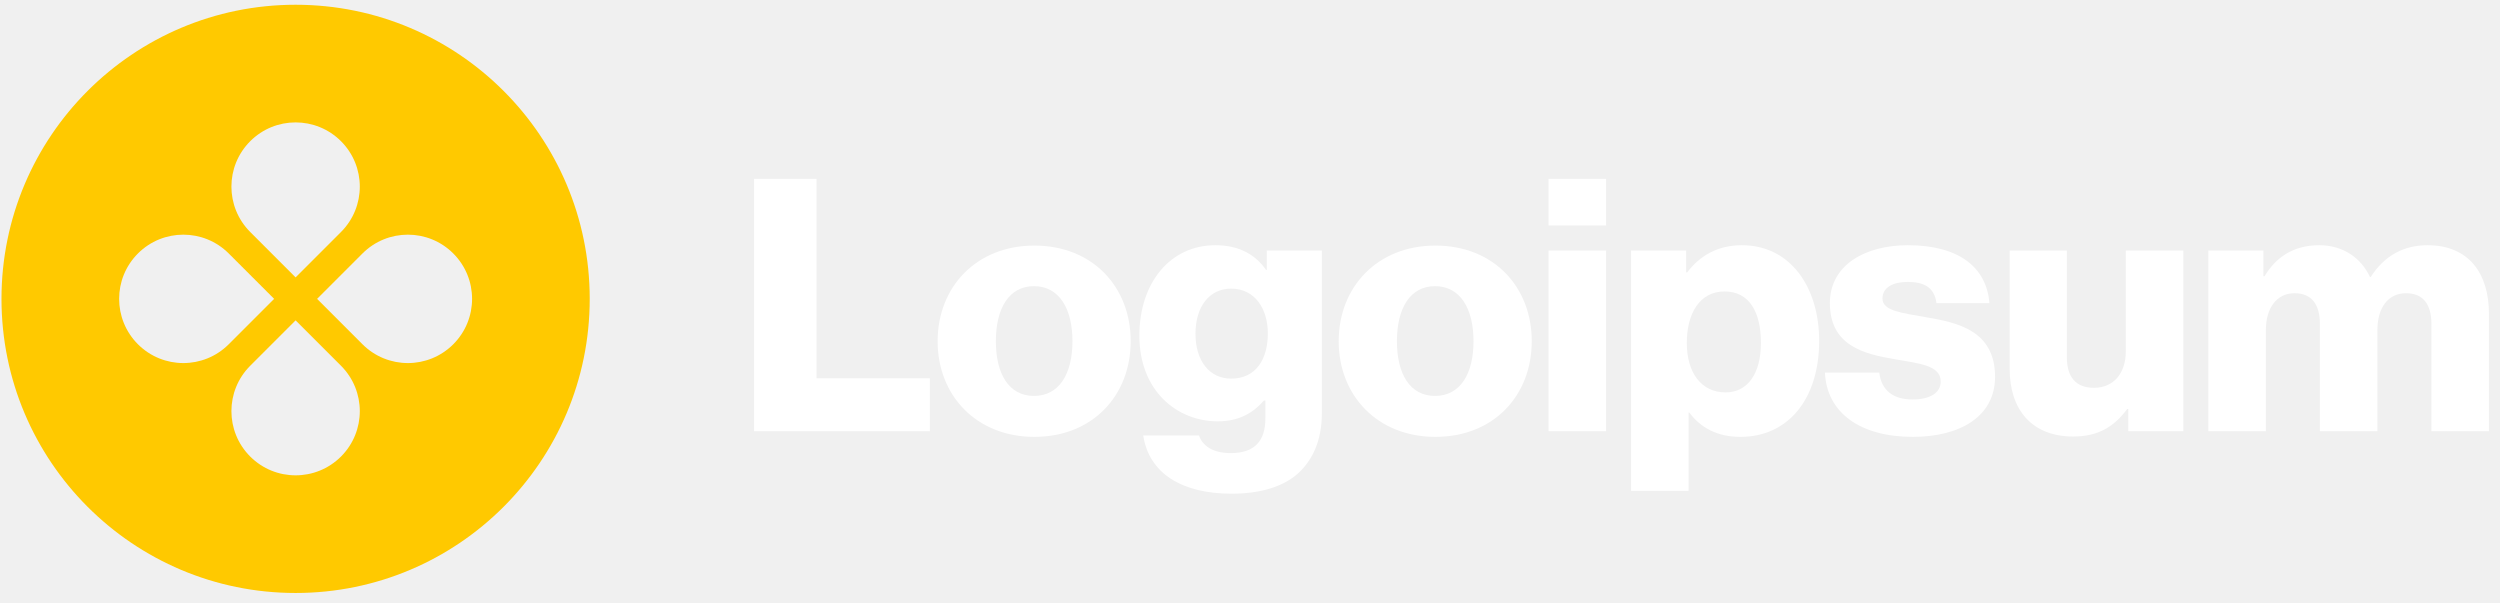
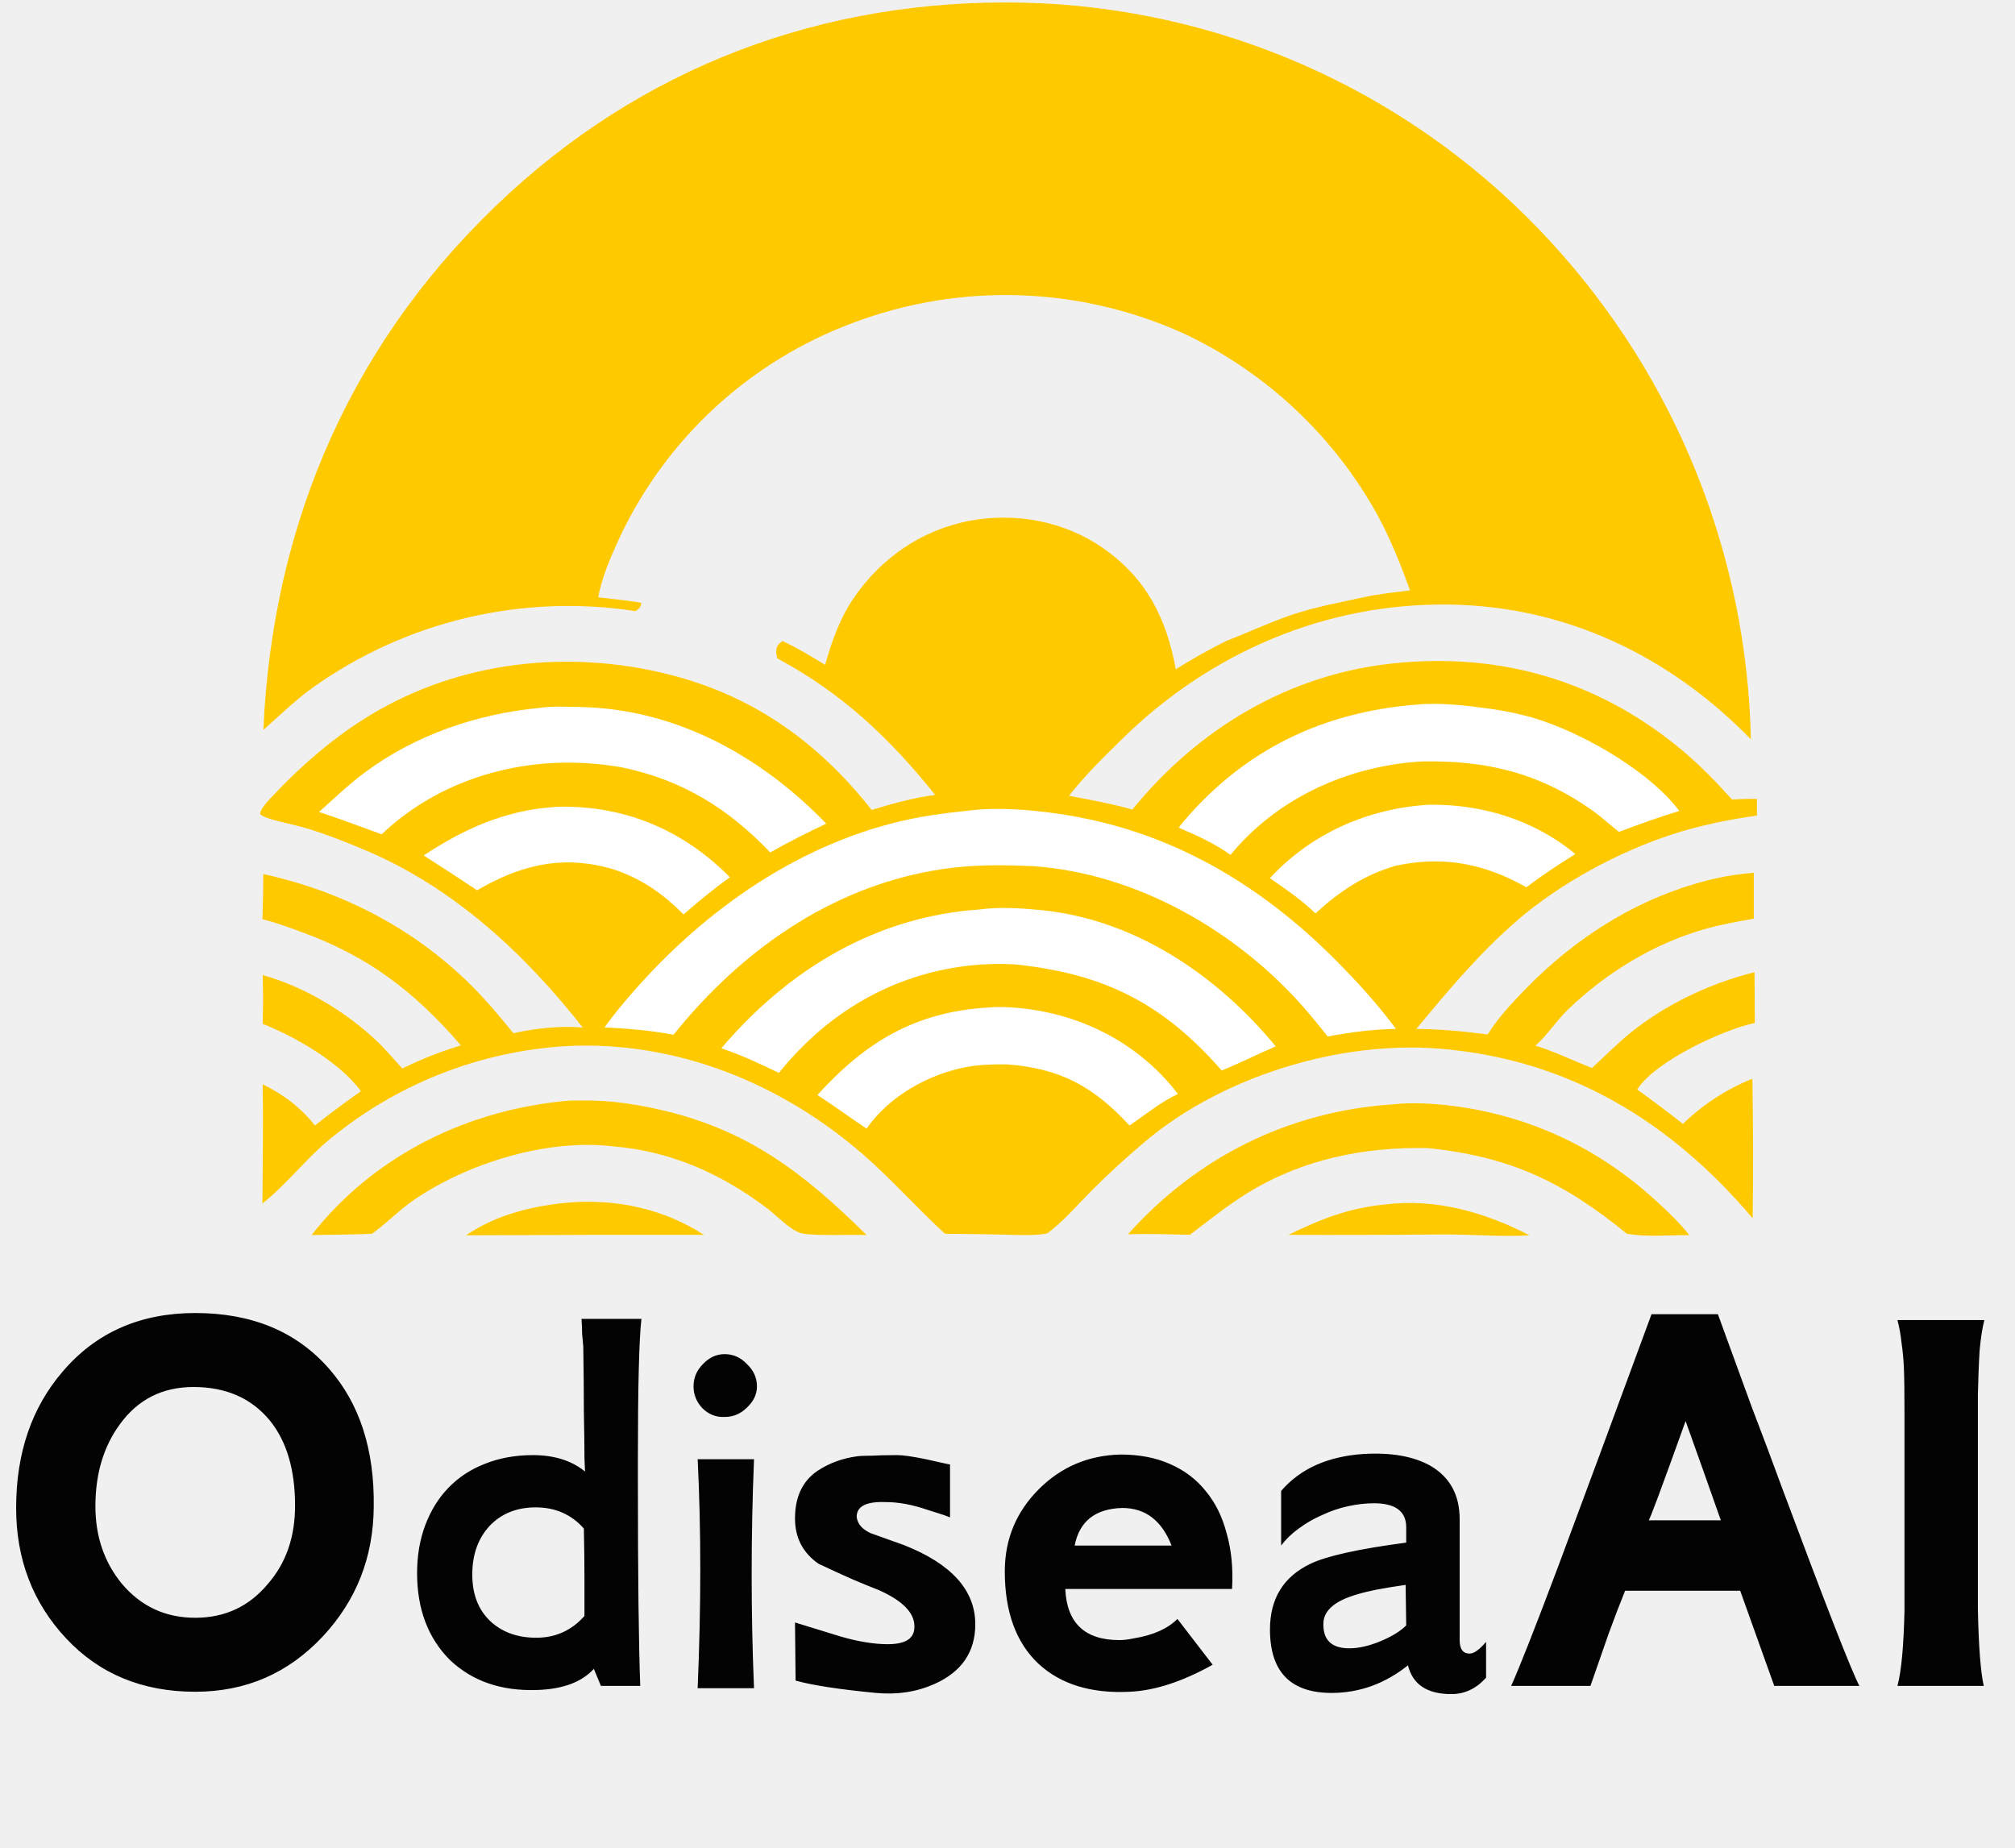
- <svg xmlns="http://www.w3.org/2000/svg" id="logo-52" viewBox="0 0 170 41" fill="none">
-   <path d="M51.278 29.323H63.23V25.723H55.526V12.163H51.278V29.323Z" class="cneutral" fill="#ffffff" />
-   <path d="M70.311 26.923C68.607 26.923 67.719 25.435 67.719 23.203C67.719 20.971 68.607 19.459 70.311 19.459C72.015 19.459 72.927 20.971 72.927 23.203C72.927 25.435 72.015 26.923 70.311 26.923ZM70.335 29.707C74.295 29.707 76.887 26.899 76.887 23.203C76.887 19.507 74.295 16.699 70.335 16.699C66.399 16.699 63.759 19.507 63.759 23.203C63.759 26.899 66.399 29.707 70.335 29.707Z" class="cneutral" fill="#ffffff" />
-   <path d="M83.741 33.571C85.565 33.571 87.173 33.163 88.253 32.203C89.237 31.315 89.885 29.971 89.885 28.123V17.035H86.141V18.355H86.093C85.373 17.323 84.269 16.675 82.637 16.675C79.589 16.675 77.477 19.219 77.477 22.819C77.477 26.587 80.045 28.651 82.805 28.651C84.293 28.651 85.229 28.051 85.949 27.235H86.045V28.459C86.045 29.947 85.349 30.811 83.693 30.811C82.397 30.811 81.749 30.259 81.533 29.611H77.741C78.125 32.179 80.357 33.571 83.741 33.571ZM83.717 25.747C82.253 25.747 81.293 24.547 81.293 22.699C81.293 20.827 82.253 19.627 83.717 19.627C85.349 19.627 86.213 21.019 86.213 22.675C86.213 24.403 85.421 25.747 83.717 25.747Z" class="cneutral" fill="#ffffff" />
-   <path d="M97.583 26.923C95.879 26.923 94.991 25.435 94.991 23.203C94.991 20.971 95.879 19.459 97.583 19.459C99.287 19.459 100.199 20.971 100.199 23.203C100.199 25.435 99.287 26.923 97.583 26.923ZM97.607 29.707C101.567 29.707 104.159 26.899 104.159 23.203C104.159 19.507 101.567 16.699 97.607 16.699C93.671 16.699 91.031 19.507 91.031 23.203C91.031 26.899 93.671 29.707 97.607 29.707Z" class="cneutral" fill="#ffffff" />
-   <path d="M105.302 29.323H109.214V17.035H105.302V29.323ZM105.302 15.331H109.214V12.163H105.302V15.331Z" class="cneutral" fill="#ffffff" />
-   <path d="M110.911 33.379H114.823V28.051H114.871C115.639 29.083 116.767 29.707 118.351 29.707C121.567 29.707 123.703 27.163 123.703 23.179C123.703 19.483 121.711 16.675 118.447 16.675C116.767 16.675 115.567 17.419 114.727 18.523H114.655V17.035H110.911V33.379ZM117.343 26.683C115.663 26.683 114.703 25.315 114.703 23.323C114.703 21.331 115.567 19.819 117.271 19.819C118.951 19.819 119.743 21.211 119.743 23.323C119.743 25.411 118.831 26.683 117.343 26.683Z" class="cneutral" fill="#ffffff" />
-   <path d="M130.072 29.707C133.288 29.707 135.664 28.315 135.664 25.627C135.664 22.483 133.12 21.931 130.96 21.571C129.4 21.283 128.008 21.163 128.008 20.299C128.008 19.531 128.752 19.171 129.712 19.171C130.792 19.171 131.536 19.507 131.68 20.611H135.28C135.088 18.187 133.216 16.675 129.736 16.675C126.832 16.675 124.432 18.019 124.432 20.611C124.432 23.491 126.712 24.067 128.848 24.427C130.48 24.715 131.968 24.835 131.968 25.939C131.968 26.731 131.224 27.163 130.048 27.163C128.752 27.163 127.936 26.563 127.792 25.339H124.096C124.216 28.051 126.472 29.707 130.072 29.707Z" class="cneutral" fill="#ffffff" />
-   <path d="M140.978 29.683C142.682 29.683 143.762 29.011 144.65 27.811H144.722V29.323H148.466V17.035H144.554V23.899C144.554 25.363 143.738 26.371 142.394 26.371C141.146 26.371 140.546 25.627 140.546 24.283V17.035H136.658V25.099C136.658 27.835 138.146 29.683 140.978 29.683Z" class="cneutral" fill="#ffffff" />
-   <path d="M150.168 29.323H154.08V22.435C154.08 20.971 154.8 19.939 156.024 19.939C157.2 19.939 157.752 20.707 157.752 22.027V29.323H161.664V22.435C161.664 20.971 162.36 19.939 163.608 19.939C164.784 19.939 165.336 20.707 165.336 22.027V29.323H169.248V21.331C169.248 18.571 167.856 16.675 165.072 16.675C163.488 16.675 162.168 17.347 161.208 18.835H161.16C160.536 17.515 159.312 16.675 157.704 16.675C155.928 16.675 154.752 17.515 153.984 18.787H153.912V17.035H150.168V29.323Z" class="cneutral" fill="#ffffff" />
-   <path fill-rule="evenodd" clip-rule="evenodd" d="M20.101 40.323C31.147 40.323 40.101 31.369 40.101 20.323C40.101 9.278 31.147 0.323 20.101 0.323C9.056 0.323 0.101 9.278 0.101 20.323C0.101 31.369 9.056 40.323 20.101 40.323ZM23.188 15.776C24.893 14.071 24.893 11.307 23.188 9.602C21.483 7.897 18.719 7.897 17.015 9.602C15.31 11.307 15.31 14.071 17.015 15.776L20.101 18.863L23.188 15.776ZM24.649 23.41C26.354 25.115 29.118 25.115 30.823 23.41C32.528 21.705 32.528 18.941 30.823 17.236C29.118 15.531 26.354 15.531 24.649 17.236L21.562 20.323L24.649 23.41ZM23.188 31.045C24.893 29.34 24.893 26.576 23.188 24.871L20.101 21.784L17.015 24.871C15.31 26.576 15.31 29.34 17.015 31.045C18.719 32.749 21.483 32.749 23.188 31.045ZM9.38 23.41C7.675 21.705 7.675 18.941 9.38 17.236C11.085 15.531 13.849 15.531 15.554 17.236L18.641 20.323L15.554 23.41C13.849 25.115 11.085 25.115 9.38 23.41Z" class="ccustom" fill="#FFC900" />
+ <svg xmlns="http://www.w3.org/2000/svg" width="350" height="321" viewBox="0 0 350 321" fill="none">
+   <path d="M45.747 126.801C47.33 90.4 61.501 58.292 88.472 33.56C114.135 10.03 146.27 -0.96 180.931 0.571C181.975 0.621 183.019 0.684 184.062 0.76C185.105 0.836 186.147 0.925 187.188 1.026C188.229 1.127 189.269 1.241 190.307 1.368C191.345 1.495 192.382 1.634 193.417 1.786C194.451 1.938 195.484 2.103 196.515 2.28C197.546 2.457 198.574 2.647 199.6 2.85C200.627 3.052 201.65 3.267 202.671 3.494C203.692 3.721 204.71 3.961 205.725 4.214C206.74 4.466 207.751 4.73 208.76 5.007C209.769 5.284 210.774 5.574 211.775 5.876C212.776 6.177 213.774 6.491 214.768 6.817C215.762 7.143 216.751 7.481 217.737 7.831C218.723 8.181 219.704 8.543 220.68 8.917C221.657 9.291 222.629 9.677 223.596 10.075C224.564 10.473 225.526 10.883 226.483 11.304C227.44 11.726 228.392 12.159 229.339 12.603C230.285 13.048 231.226 13.504 232.162 13.972C233.098 14.439 234.027 14.918 234.951 15.409C235.875 15.899 236.793 16.401 237.704 16.913C238.616 17.426 239.521 17.95 240.42 18.485C241.318 19.02 242.211 19.566 243.096 20.123C243.981 20.679 244.86 21.247 245.731 21.825C246.603 22.403 247.467 22.992 248.324 23.591C249.181 24.191 250.031 24.8 250.873 25.42C251.716 26.04 252.55 26.671 253.377 27.311C254.204 27.952 255.023 28.602 255.834 29.263C256.645 29.923 257.448 30.593 258.242 31.274C259.037 31.954 259.823 32.643 260.6 33.343C261.378 34.042 262.147 34.751 262.908 35.469C263.668 36.187 264.42 36.914 265.162 37.651C265.905 38.387 266.638 39.133 267.363 39.887C268.087 40.642 268.802 41.405 269.508 42.177C270.177 42.906 270.837 43.642 271.49 44.387C272.142 45.13 272.786 45.882 273.421 46.64C274.057 47.399 274.683 48.164 275.301 48.937C275.919 49.71 276.529 50.489 277.129 51.276C277.73 52.062 278.321 52.855 278.904 53.655C279.486 54.455 280.06 55.261 280.624 56.074C281.189 56.886 281.744 57.705 282.29 58.53C282.836 59.355 283.373 60.187 283.9 61.024C284.427 61.861 284.945 62.705 285.453 63.553C285.961 64.402 286.46 65.257 286.949 66.117C287.438 66.977 287.917 67.843 288.386 68.714C288.856 69.585 289.316 70.461 289.765 71.342C290.215 72.224 290.655 73.11 291.085 74.001C291.514 74.893 291.934 75.788 292.343 76.689C292.753 77.59 293.152 78.495 293.541 79.405C293.93 80.315 294.309 81.229 294.678 82.147C295.046 83.065 295.404 83.987 295.752 84.914C296.1 85.84 296.437 86.77 296.764 87.704C297.091 88.638 297.407 89.576 297.712 90.517C298.018 91.458 298.313 92.402 298.597 93.35C298.882 94.298 299.155 95.249 299.418 96.203C299.681 97.156 299.933 98.113 300.174 99.073C300.416 100.032 300.646 100.994 300.866 101.959C301.085 102.924 301.294 103.891 301.492 104.861C301.69 105.83 301.877 106.802 302.053 107.775C302.229 108.749 302.393 109.725 302.548 110.702C302.701 111.679 302.844 112.658 302.976 113.639C303.108 114.62 303.229 115.602 303.339 116.585C303.448 117.568 303.547 118.553 303.634 119.538C303.722 120.524 303.798 121.511 303.864 122.498C303.929 123.485 303.983 124.473 304.026 125.462C304.069 126.45 304.101 127.439 304.122 128.428C290.029 113.956 271.957 105.266 251.603 105.017C230.207 104.756 210.261 113.347 195.047 128.241C191.833 131.387 188.457 134.679 185.696 138.235C189.369 138.973 193.082 139.586 196.683 140.633C208.15 126.543 223.904 117.1 242.087 115.225C260.491 113.328 277.211 118.107 291.571 129.823C294.958 132.586 297.927 135.642 300.851 138.884C302.299 138.797 303.725 138.753 305.175 138.784V141.673C300.253 142.377 295.292 143.363 290.559 144.906C281.129 147.978 271.045 153.402 263.543 159.884C257.022 165.519 251.49 172.112 246.021 178.736C250.226 178.772 254.247 179.155 258.41 179.69C260.172 176.863 262.544 174.305 264.86 171.92C273.923 162.588 285.075 155.599 297.837 152.628C300.08 152.105 302.342 151.814 304.633 151.602L304.629 159.583C301.691 160.115 298.764 160.622 295.893 161.457C287.102 164.012 278.956 169.021 272.369 175.355C270.343 177.303 268.793 179.795 266.708 181.643C270.099 182.691 273.219 184.234 276.509 185.52C278.753 183.488 280.873 181.299 283.228 179.394C289.386 174.413 297.1 170.786 304.757 168.886L304.81 177.706C299.402 178.808 287.597 184.316 284.477 189.119C284.445 189.168 284.415 189.218 284.383 189.269C287.074 191.195 289.719 193.182 292.319 195.229C292.752 194.809 293.195 194.399 293.648 194C294.102 193.602 294.564 193.214 295.036 192.838C295.507 192.462 295.988 192.097 296.478 191.744C296.967 191.391 297.465 191.05 297.971 190.721C298.477 190.392 298.991 190.076 299.512 189.772C300.033 189.468 300.561 189.176 301.097 188.898C301.632 188.62 302.174 188.354 302.722 188.102C303.271 187.85 303.825 187.611 304.385 187.386C304.529 195.468 304.547 203.55 304.438 211.632C290.087 194.708 272.449 184.023 250.135 182.175C232.654 180.727 212.252 186.997 198.838 198.363C195.678 201.017 192.638 203.803 189.718 206.72C187.222 209.219 184.716 212.192 181.866 214.279C179.365 214.713 176.684 214.51 174.15 214.465C170.817 214.391 167.484 214.343 164.15 214.322C159.247 209.865 154.855 204.836 149.86 200.498C135.666 188.172 117.557 180.818 98.622 181.703C98.143 181.73 97.663 181.762 97.184 181.798C96.706 181.835 96.227 181.877 95.749 181.923C95.271 181.97 94.794 182.021 94.317 182.077C93.84 182.133 93.363 182.194 92.888 182.26C92.412 182.326 91.937 182.396 91.462 182.471C90.988 182.547 90.514 182.627 90.042 182.712C89.569 182.797 89.097 182.887 88.626 182.981C88.155 183.075 87.686 183.175 87.217 183.279C86.748 183.383 86.28 183.491 85.813 183.605C85.347 183.718 84.881 183.836 84.416 183.959C83.952 184.082 83.489 184.209 83.028 184.342C82.566 184.474 82.105 184.611 81.647 184.752C81.188 184.894 80.73 185.04 80.274 185.191C79.818 185.342 79.364 185.497 78.91 185.657C78.458 185.817 78.007 185.981 77.557 186.15C77.108 186.319 76.66 186.493 76.214 186.671C75.767 186.849 75.323 187.032 74.881 187.219C74.439 187.406 73.998 187.598 73.56 187.794C73.121 187.99 72.685 188.19 72.251 188.395C71.816 188.6 71.384 188.809 70.954 189.023C70.523 189.237 70.095 189.455 69.67 189.677C69.244 189.899 68.821 190.125 68.399 190.356C67.978 190.587 67.559 190.822 67.143 191.061C66.727 191.301 66.312 191.545 65.901 191.792C65.489 192.04 65.08 192.292 64.674 192.547C64.267 192.804 63.864 193.064 63.463 193.328C63.062 193.592 62.663 193.86 62.267 194.132C61.872 194.404 61.479 194.68 61.088 194.96C60.698 195.241 60.311 195.525 59.926 195.813C59.542 196.101 59.161 196.392 58.782 196.688C58.404 196.984 58.028 197.283 57.656 197.586C57.283 197.89 56.914 198.197 56.548 198.507C52.734 201.804 49.527 205.971 45.584 209.053C45.624 202.165 45.751 195.261 45.623 188.374C49.063 189.968 52.367 192.505 54.7 195.503C57.321 193.437 59.976 191.47 62.696 189.54C58.895 184.44 51.437 180.199 45.63 177.848C45.708 175.028 45.708 172.207 45.629 169.387C52.852 171.391 60.018 175.705 65.437 180.826C67.02 182.323 68.409 184.014 69.886 185.614C73.103 184.006 76.623 182.633 80.068 181.599C71.95 172.227 64.015 166.125 52.265 161.864C50.094 161.077 47.833 160.222 45.587 159.688C45.671 157.07 45.72 154.452 45.733 151.832C59.442 154.841 71.866 161.239 81.881 171.192C84.488 173.783 86.85 176.637 89.174 179.48C92.809 178.651 97.499 178.136 101.228 178.509C91.165 165.689 78.893 154.28 63.738 147.816C60.374 146.381 56.814 144.967 53.311 143.907C51.163 143.257 48.923 142.883 46.785 142.205C46.493 142.112 45.118 141.676 45.177 141.3C45.34 140.255 47.018 138.636 47.737 137.875C52.631 132.703 58.243 127.889 64.349 124.2C79.878 114.818 98.766 112.759 116.215 117.167C130.879 120.872 142.118 128.927 151.412 140.701C154.974 139.59 158.736 138.569 162.438 138.084C154.479 128.173 146.285 120.421 134.998 114.358C134.875 113.819 134.763 113.304 134.86 112.749C134.983 112.05 135.394 111.74 135.929 111.354C138.488 112.545 140.907 114.029 143.32 115.486C144.445 111.491 145.85 107.499 148.186 104.034C152.942 96.982 160.091 92.029 168.494 90.455C176.375 88.978 184.865 90.544 191.485 95.134C199.105 100.416 202.598 107.349 204.236 116.258C207.124 114.428 210.062 112.807 213.122 111.282C216.879 109.848 220.521 108.108 224.33 106.82C228.437 105.431 232.815 104.631 237.047 103.716C239.635 103.146 242.297 102.893 244.924 102.553C243.277 98.039 241.53 93.612 239.221 89.388C238.753 88.543 238.269 87.707 237.769 86.88C237.268 86.054 236.752 85.238 236.22 84.432C235.688 83.625 235.14 82.829 234.577 82.044C234.014 81.259 233.437 80.485 232.844 79.723C232.251 78.96 231.644 78.209 231.022 77.47C230.4 76.731 229.764 76.004 229.114 75.289C228.464 74.575 227.8 73.873 227.123 73.184C226.445 72.495 225.755 71.82 225.052 71.157C224.348 70.495 223.632 69.847 222.904 69.213C222.176 68.578 221.435 67.958 220.682 67.353C219.93 66.747 219.166 66.156 218.391 65.58C217.615 65.004 216.829 64.443 216.032 63.897C215.234 63.351 214.427 62.821 213.61 62.307C212.792 61.792 211.965 61.294 211.128 60.812C210.291 60.329 209.445 59.863 208.59 59.414C207.735 58.964 206.871 58.531 205.999 58.115C205.437 57.856 204.872 57.605 204.304 57.36C203.735 57.116 203.164 56.878 202.59 56.648C202.016 56.417 201.439 56.194 200.859 55.978C200.279 55.762 199.697 55.553 199.112 55.351C198.527 55.149 197.939 54.955 197.35 54.768C196.76 54.58 196.168 54.401 195.574 54.228C194.98 54.055 194.383 53.89 193.785 53.732C193.187 53.575 192.587 53.424 191.984 53.281C191.383 53.138 190.779 53.003 190.174 52.875C189.568 52.746 188.961 52.626 188.353 52.513C187.745 52.4 187.135 52.294 186.524 52.197C185.913 52.099 185.301 52.008 184.688 51.926C184.075 51.843 183.461 51.768 182.845 51.7C182.23 51.632 181.615 51.572 180.998 51.52C180.382 51.468 179.765 51.423 179.147 51.386C178.529 51.349 177.911 51.319 177.293 51.297C176.675 51.276 176.056 51.262 175.437 51.255C174.819 51.249 174.2 51.25 173.581 51.259C172.963 51.267 172.344 51.284 171.726 51.308C171.107 51.332 170.49 51.364 169.872 51.404C169.255 51.443 168.638 51.49 168.021 51.545C167.405 51.599 166.79 51.662 166.175 51.732C165.56 51.802 164.946 51.879 164.334 51.964C163.721 52.049 163.109 52.142 162.498 52.242C161.888 52.342 161.278 52.45 160.671 52.565C160.062 52.681 159.456 52.803 158.851 52.934C158.247 53.064 157.643 53.202 157.042 53.347C156.44 53.493 155.841 53.645 155.243 53.805C154.645 53.965 154.05 54.133 153.456 54.308C152.863 54.483 152.272 54.665 151.683 54.854C151.093 55.044 150.507 55.24 149.923 55.444C149.339 55.648 148.757 55.859 148.178 56.078C147.621 56.285 147.066 56.499 146.514 56.719C145.962 56.94 145.412 57.168 144.865 57.402C144.319 57.636 143.775 57.877 143.234 58.124C142.694 58.372 142.156 58.626 141.622 58.887C141.087 59.147 140.556 59.415 140.028 59.688C139.5 59.962 138.976 60.242 138.455 60.529C137.934 60.815 137.416 61.108 136.903 61.407C136.389 61.706 135.878 62.012 135.372 62.323C134.865 62.635 134.363 62.953 133.864 63.277C133.366 63.601 132.871 63.931 132.381 64.267C131.89 64.603 131.404 64.945 130.921 65.293C130.439 65.641 129.961 65.995 129.488 66.355C129.014 66.714 128.545 67.08 128.081 67.451C127.616 67.822 127.156 68.199 126.701 68.582C126.246 68.964 125.795 69.352 125.349 69.746C124.903 70.139 124.463 70.538 124.027 70.942C123.59 71.347 123.159 71.756 122.733 72.171C122.307 72.586 121.887 73.006 121.471 73.431C121.055 73.856 120.645 74.286 120.239 74.722C119.834 75.157 119.434 75.597 119.04 76.042C118.646 76.487 118.257 76.937 117.873 77.391C117.49 77.846 117.112 78.305 116.74 78.769C116.368 79.233 116.001 79.701 115.641 80.174C115.28 80.647 114.925 81.124 114.576 81.605C114.227 82.087 113.884 82.572 113.547 83.062C113.21 83.552 112.879 84.046 112.554 84.544C112.229 85.042 111.91 85.544 111.597 86.049C111.284 86.555 110.978 87.065 110.677 87.578C110.377 88.091 110.083 88.608 109.796 89.129C109.508 89.649 109.227 90.173 108.952 90.7C108.677 91.228 108.409 91.758 108.147 92.292C107.886 92.826 107.63 93.363 107.382 93.903C105.979 96.968 104.51 100.435 103.907 103.752C106.415 104.041 108.927 104.305 111.419 104.716C111.279 105.399 111.151 105.645 110.567 106.029C110.497 106.075 110.425 106.115 110.354 106.158C109.748 106.065 109.14 105.978 108.532 105.899C107.924 105.82 107.314 105.748 106.704 105.684C106.094 105.619 105.483 105.562 104.871 105.513C104.26 105.463 103.648 105.421 103.035 105.386C102.422 105.351 101.81 105.323 101.196 105.303C100.583 105.283 99.97 105.27 99.356 105.265C98.743 105.259 98.129 105.261 97.515 105.271C96.902 105.28 96.289 105.297 95.675 105.321C95.063 105.345 94.45 105.377 93.838 105.416C93.225 105.454 92.613 105.5 92.002 105.554C91.391 105.608 90.78 105.669 90.171 105.737C89.561 105.805 88.952 105.881 88.344 105.964C87.736 106.047 87.129 106.137 86.523 106.235C85.918 106.332 85.313 106.437 84.71 106.55C84.107 106.662 83.505 106.781 82.904 106.908C82.304 107.034 81.705 107.168 81.108 107.309C80.511 107.45 79.916 107.598 79.322 107.754C78.729 107.909 78.137 108.072 77.547 108.241C76.958 108.411 76.37 108.588 75.785 108.771C75.199 108.955 74.616 109.146 74.035 109.344C73.455 109.542 72.876 109.746 72.3 109.958C71.725 110.17 71.151 110.389 70.581 110.614C70.01 110.84 69.442 111.072 68.877 111.311C68.312 111.551 67.75 111.797 67.191 112.049C66.632 112.302 66.076 112.562 65.523 112.828C64.97 113.094 64.421 113.367 63.874 113.646C63.328 113.925 62.785 114.211 62.246 114.504C61.706 114.796 61.17 115.095 60.639 115.401C60.106 115.706 59.578 116.018 59.053 116.336C58.528 116.654 58.008 116.978 57.491 117.309C56.974 117.639 56.461 117.976 55.952 118.319C55.444 118.662 54.939 119.011 54.438 119.366C51.311 121.598 48.612 124.263 45.747 126.801Z" fill="#FFC900" />
+   <path d="M168.413 140.794C173.371 140.178 178.997 140.66 183.922 141.375C203.079 144.156 218.978 153.561 232.416 167.197C236.038 170.874 239.392 174.583 242.475 178.728C238.448 178.801 234.575 179.309 230.625 180.047C229.35 178.441 228.048 176.859 226.718 175.299C214.927 161.743 197.462 151.692 179.353 150.454C174.858 150.265 170.395 150.192 165.916 150.69C146.021 152.901 129.255 164.438 116.985 179.755C113.049 178.978 109.005 178.686 105.006 178.467C105.825 177.328 106.678 176.216 107.566 175.13C119.816 160.197 136.145 147.875 155.038 142.996C159.471 141.852 163.863 141.251 168.413 140.794Z" fill="white" />
+   <path d="M170.148 157.986C173.497 157.504 177.59 157.772 180.946 158.107C197.153 159.726 211.456 169.45 221.59 181.766C218.449 183.121 215.366 184.657 212.215 185.967C202.013 174.301 191.83 169.135 176.292 167.526C173.687 167.376 171.086 167.44 168.491 167.715C155.06 169.193 143.711 175.901 135.301 186.375C132.073 184.836 128.694 183.217 125.296 182.114C125.393 181.992 125.488 181.868 125.59 181.75C137.148 168.301 152.23 159.203 170.148 157.986Z" fill="white" />
+   <path d="M245.936 122.406C250.003 121.998 254.638 122.541 258.689 123.102C261.893 123.546 265.205 124.261 268.261 125.327C276.125 128.07 286.712 134.244 291.696 140.873C288.156 141.94 284.65 143.209 281.19 144.51C279.645 143.285 278.226 141.953 276.61 140.806C267.299 134.201 258.057 132.034 246.784 132.28C246.256 132.31 245.73 132.35 245.205 132.401C233.095 133.562 221.541 139.005 213.735 148.5C211.01 146.539 207.821 145.083 204.737 143.775C205.001 143.409 205.279 143.055 205.571 142.711C216.197 130.224 229.698 123.726 245.936 122.406Z" fill="white" />
+   <path d="M93.832 122.959C95.994 122.637 98.472 122.777 100.665 122.814C117.345 123.095 132.158 131.32 143.522 143.081C140.216 144.643 136.968 146.269 133.789 148.078C126.443 140.367 118.407 135.443 107.922 133.276C105.264 132.811 102.586 132.55 99.888 132.493C87.584 132.202 75.243 136.38 66.297 144.93C62.672 143.608 59.084 142.259 55.418 141.048C58.035 138.71 60.556 136.279 63.377 134.181C72.201 127.619 82.944 123.979 93.832 122.959Z" fill="white" />
+   <path d="M171.63 175.011C173.936 174.835 176.354 174.987 178.645 175.296C188.941 176.684 198.267 181.747 204.603 190.036C201.65 191.395 198.889 193.696 196.182 195.509C189.997 188.782 184.149 185.562 174.942 184.901C172.632 184.869 170.349 184.911 168.069 185.318C161.394 186.51 154.414 190.418 150.521 196.061C147.649 194.146 144.883 192.087 141.98 190.212C150.364 180.997 158.89 175.814 171.63 175.011Z" fill="white" />
+   <path d="M248.12 139.796C257.3 139.622 266.548 142.434 273.627 148.362C270.719 150.174 267.861 152.05 265.137 154.13C257.802 149.991 250.641 148.613 242.371 150.407C236.886 152.006 232.681 154.838 228.495 158.669C226.154 156.386 223.268 154.406 220.579 152.55C227.754 144.759 237.658 140.431 248.12 139.796Z" fill="white" />
+   <path d="M96.159 140.198C96.79 140.128 97.461 140.127 98.094 140.13C109.266 140.188 118.954 144.478 126.787 152.387C123.978 154.395 121.342 156.584 118.734 158.844C115.189 155.309 111.762 152.861 107.03 151.169C106.526 151.003 106.016 150.854 105.502 150.721C97.177 148.553 90.129 150.413 82.867 154.656C79.797 152.608 76.708 150.59 73.599 148.601C80.541 144.002 87.751 140.763 96.159 140.198Z" fill="white" />
+   <path d="M241.803 191.847C245.125 191.47 248.867 191.676 252.166 192.087C265.391 193.735 277.219 199.203 287.116 208.114C289.372 210.146 291.552 212.166 293.43 214.565C289.95 214.525 286.005 214.932 282.582 214.313C271.501 205.289 262.337 200.922 248.027 199.439C236.978 199.186 226.203 201.377 216.698 207.243C213.2 209.401 209.955 212.008 206.689 214.498C203.101 214.427 199.501 214.278 195.914 214.418C207.911 200.979 223.849 193.061 241.803 191.847Z" fill="#FFC900" />
+   <path d="M97.966 191.272C99.234 191.118 100.605 191.172 101.884 191.168C106.066 191.156 110.378 191.813 114.458 192.726C129.819 196.165 139.629 203.752 150.538 214.554C148.042 214.399 140.752 214.794 138.962 214.155C136.958 213.439 134.907 211.144 133.193 209.855C125.268 203.895 116.629 200.007 106.645 199.154C95.18 197.747 81.54 201.951 72.139 208.276C69.504 210.05 67.353 212.316 64.811 214.178L64.61 214.323C61.125 214.478 57.616 214.474 54.128 214.544C54.435 214.142 54.75 213.747 55.072 213.357C65.804 200.367 81.352 192.901 97.966 191.272Z" fill="#FFC900" />
+   <path d="M99.104 208.872C107.268 208.275 115.366 210.039 122.27 214.51L104.409 214.504L80.939 214.591C86.353 210.916 92.679 209.419 99.104 208.872Z" fill="#FFC900" />
+   <path d="M240.486 209.245C249.24 208.105 257.986 210.585 265.672 214.597C260.567 214.887 255.269 214.393 250.135 214.44C241.359 214.519 232.582 214.543 223.805 214.51C229.319 211.8 234.285 209.836 240.486 209.245Z" fill="#FFC900" />
+   <path d="M64.919 261.748C64.852 270.52 61.894 278.034 56.045 284.29C50.062 290.682 42.684 293.878 33.911 293.878C24.732 293.878 17.252 290.784 11.472 284.596C5.692 278.408 2.802 270.86 2.802 261.952C2.802 252.432 5.488 244.544 10.86 238.288C16.64 231.488 24.323 228.088 33.911 228.088C43.772 228.088 51.523 231.318 57.167 237.778C62.471 243.83 65.055 251.82 64.919 261.748ZM51.252 261.544C51.252 255.288 49.789 250.358 46.865 246.754C43.669 242.878 39.249 240.94 33.605 240.94C28.233 240.94 23.983 243.082 20.855 247.366C18 251.242 16.572 256.002 16.572 261.646C16.572 266.882 18.102 271.37 21.162 275.11C24.494 279.054 28.744 281.026 33.911 281.026C39.08 281.026 43.295 279.054 46.559 275.11C49.688 271.506 51.252 266.984 51.252 261.544ZM111.412 229.108C111.004 232.712 110.8 240.804 110.8 253.384V257.362C110.8 265.59 110.834 272.662 110.902 278.578C110.97 284.426 111.072 289.186 111.208 292.858H104.374L103.15 289.9C101.042 292.212 97.744 293.436 93.256 293.572C87.068 293.776 82.036 292.042 78.16 288.37C74.352 284.562 72.448 279.53 72.448 273.274C72.448 270.214 72.924 267.426 73.876 264.91C74.828 262.394 76.154 260.252 77.854 258.484C79.622 256.648 81.73 255.254 84.178 254.302C86.694 253.282 89.482 252.772 92.542 252.772C96.282 252.772 99.308 253.724 101.62 255.628L101.518 253.282C101.518 251.106 101.484 248.42 101.416 245.224C101.416 242.028 101.382 238.254 101.314 233.902C101.246 233.154 101.178 232.406 101.11 231.658C101.11 230.842 101.076 229.992 101.008 229.108H111.412ZM101.518 280.72C101.518 278.816 101.518 276.606 101.518 274.09C101.518 271.574 101.484 268.718 101.416 265.522C99.24 263.074 96.452 261.85 93.052 261.85C89.788 261.85 87.136 262.904 85.096 265.012C83.124 267.12 82.104 269.84 82.036 273.172C81.968 276.844 83.056 279.7 85.3 281.74C87.34 283.576 89.958 284.494 93.154 284.494C96.486 284.494 99.274 283.236 101.518 280.72ZM131.48 240.838C131.48 242.198 130.902 243.422 129.746 244.51C128.658 245.598 127.366 246.142 125.87 246.142C124.374 246.21 123.082 245.7 121.994 244.612C120.974 243.524 120.464 242.266 120.464 240.838C120.464 239.342 121.008 238.05 122.096 236.962C123.184 235.806 124.442 235.228 125.87 235.228C127.366 235.228 128.658 235.806 129.746 236.962C130.902 238.05 131.48 239.342 131.48 240.838ZM130.97 293.266H121.178C121.79 278.918 121.79 265.658 121.178 253.486H130.97C130.426 266.882 130.426 280.142 130.97 293.266ZM162.264 292.552C159.204 293.912 155.838 294.422 152.166 294.082C145.774 293.47 141.116 292.756 138.192 291.94L138.09 281.842L146.046 284.29C149.106 285.174 151.826 285.616 154.206 285.616C157.062 285.616 158.592 284.766 158.796 283.066C159.136 280.482 157.096 278.204 152.676 276.232C151.452 275.756 149.956 275.144 148.188 274.396C146.488 273.648 144.482 272.73 142.17 271.642C139.45 269.738 138.09 267.12 138.09 263.788C138.09 260.048 139.382 257.294 141.966 255.526C144.006 254.166 146.318 253.316 148.902 252.976C149.378 252.908 150.194 252.874 151.35 252.874C152.506 252.806 154.002 252.772 155.838 252.772C156.858 252.772 158.524 253.01 160.836 253.486C163.556 254.098 164.95 254.404 165.018 254.404V263.584C164.338 263.312 163.658 263.074 162.978 262.87C162.366 262.666 161.72 262.462 161.04 262.258C158.456 261.374 156.076 260.932 153.9 260.932C150.5 260.796 148.8 261.646 148.8 263.482C148.936 264.706 149.752 265.658 151.248 266.338C152.2 266.678 153.152 267.018 154.104 267.358C155.056 267.698 156.008 268.038 156.96 268.378C165.256 271.642 169.404 276.232 169.404 282.148C169.404 286.976 167.024 290.444 162.264 292.552ZM214.004 276.028H185.036C185.308 281.944 188.436 284.902 194.42 284.902C195.168 284.902 196.018 284.8 196.97 284.596C200.302 284.052 202.818 282.93 204.518 281.23L210.638 289.186C205.402 292.11 200.608 293.674 196.256 293.878C189.524 294.218 184.22 292.586 180.344 288.982C176.468 285.31 174.53 279.972 174.53 272.968C174.53 267.392 176.502 262.632 180.446 258.688C184.322 254.812 189.048 252.806 194.624 252.67C197.888 252.67 200.744 253.214 203.192 254.302C205.708 255.39 207.782 256.954 209.414 258.994C211.114 261.034 212.338 263.516 213.086 266.44C213.902 269.296 214.208 272.492 214.004 276.028ZM203.498 268.48C201.798 264.128 198.942 261.952 194.93 261.952C190.238 262.088 187.484 264.264 186.668 268.48H203.498ZM258.127 291.43C256.427 293.334 254.421 294.286 252.109 294.286C247.893 294.286 245.377 292.62 244.561 289.288C240.549 292.484 236.129 294.082 231.301 294.082C224.161 294.082 220.591 290.41 220.591 283.066C220.591 277.694 222.937 273.886 227.629 271.642C230.485 270.282 236.027 269.058 244.255 267.97V265.318C244.255 262.53 242.385 261.136 238.645 261.136C237.217 261.136 235.721 261.306 234.157 261.646C232.593 261.986 231.097 262.496 229.669 263.176C228.241 263.788 226.881 264.57 225.589 265.522C224.365 266.406 223.345 267.392 222.529 268.48V258.994C225.861 255.118 230.655 252.976 236.911 252.568C241.671 252.296 245.513 252.976 248.437 254.608C251.837 256.58 253.537 259.674 253.537 263.89V284.902C253.537 286.466 254.115 287.248 255.271 287.248C256.019 287.248 256.971 286.568 258.127 285.208V291.43ZM244.255 282.352L244.153 275.314C242.249 275.586 240.583 275.858 239.155 276.13C237.795 276.402 236.673 276.674 235.789 276.946C231.981 278.034 230.009 279.666 229.873 281.842C229.737 284.834 231.233 286.33 234.361 286.33C235.993 286.33 237.795 285.922 239.767 285.106C241.739 284.29 243.235 283.372 244.255 282.352ZM322.974 292.858H308.184C304.24 281.842 302.268 276.334 302.268 276.334H282.276C281.392 278.51 280.44 280.992 279.42 283.78C278.468 286.5 277.414 289.526 276.258 292.858H262.488C263.984 289.526 266.738 282.522 270.75 271.846C274.762 261.102 280.134 246.584 286.866 228.292H298.392C300.5 234.072 302.472 239.478 304.308 244.51C306.212 249.474 307.946 254.098 309.51 258.382C317.194 278.986 321.682 290.478 322.974 292.858ZM298.902 264.094C297.882 261.17 296.862 258.28 295.842 255.424C294.822 252.568 293.802 249.712 292.782 246.856C288.566 258.62 286.424 264.366 286.356 264.094H298.902ZM344.676 229.312C344.336 230.604 344.064 232.338 343.86 234.514C343.724 236.622 343.622 239.206 343.554 242.266V261.034V279.598C343.69 286.058 344.03 290.478 344.574 292.858H329.58C330.26 290.342 330.668 285.956 330.804 279.7V260.83C330.804 254.642 330.804 249.644 330.804 245.836C330.804 241.96 330.77 239.24 330.702 237.676C330.634 236.112 330.498 234.65 330.294 233.29C330.158 231.93 329.92 230.604 329.58 229.312H344.676Z" fill="#030303" />
</svg>
